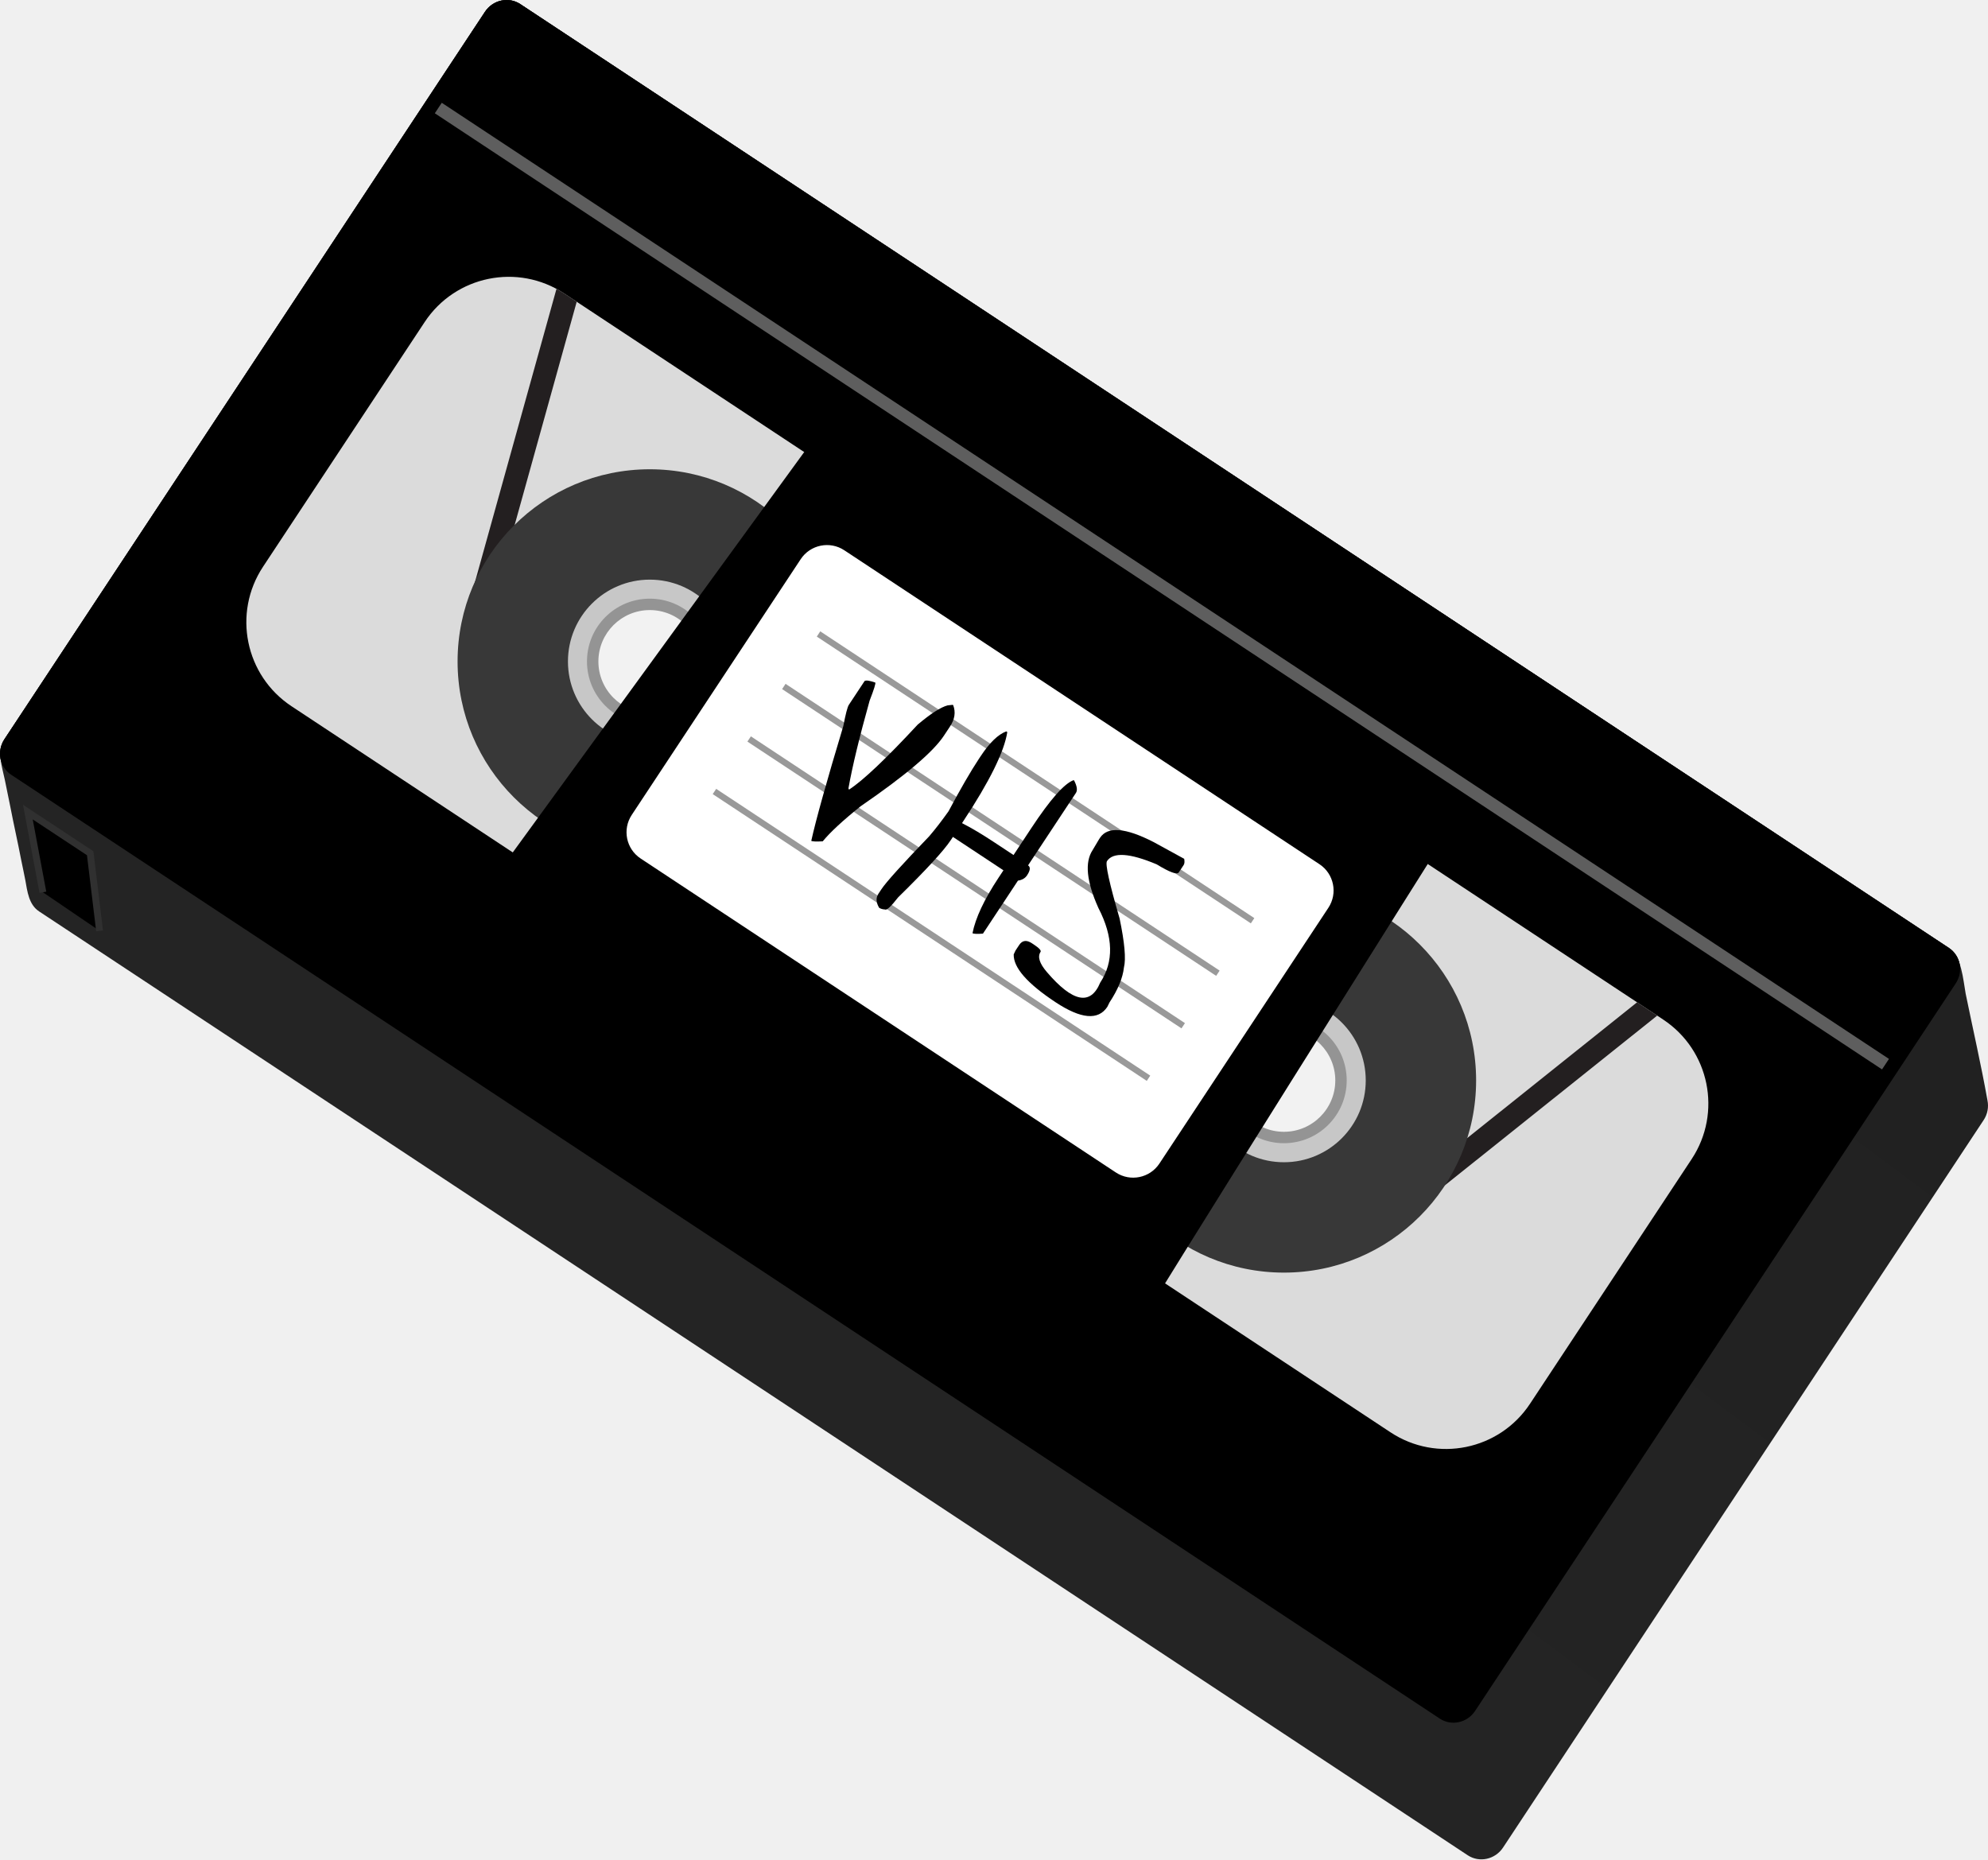
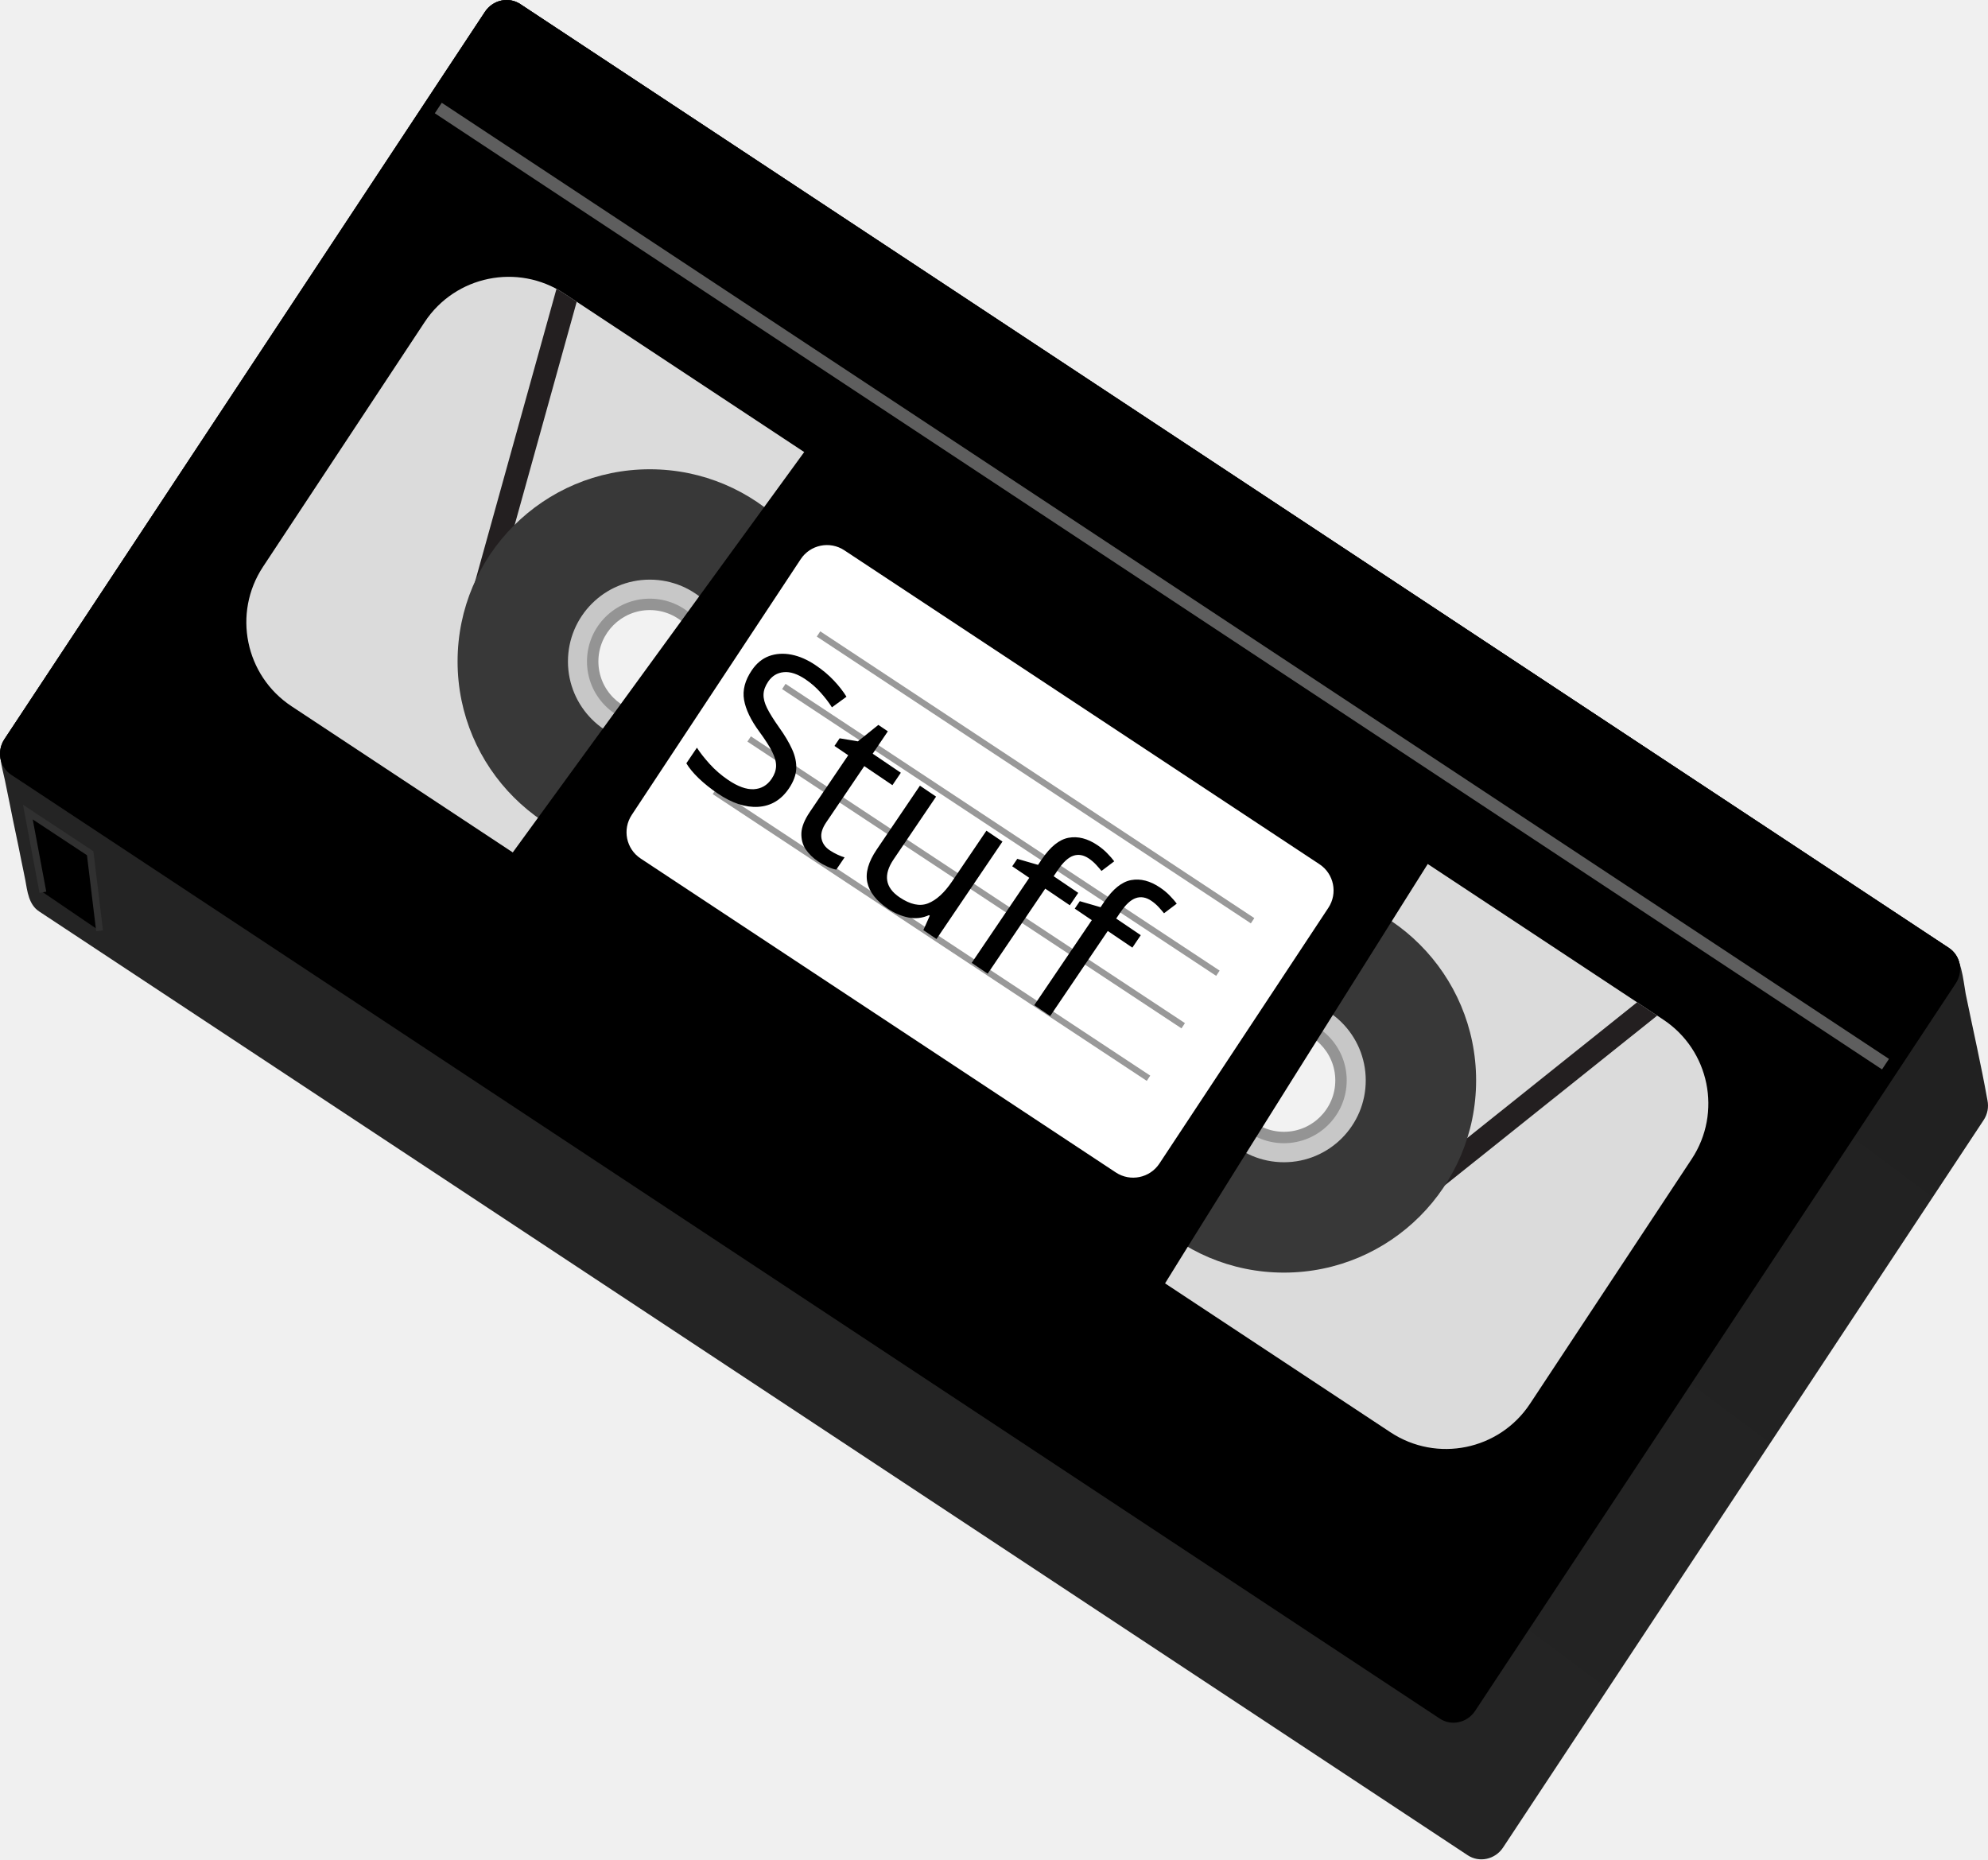
<svg xmlns="http://www.w3.org/2000/svg" xmlns:xlink="http://www.w3.org/1999/xlink" version="1.1" id="Layer_1" x="0px" y="0px" width="289.822px" height="271.064px" viewBox="0 0 289.822 271.064" style="enable-background:new 0 0 289.822 271.064;" xml:space="preserve">
-   <path d="M215.05,249.424c-1.147,1.738-3.449,2.242-5.142,1.125L1.623,112.942c-1.689-1.117-2.131-3.435-0.981-5.17L70.705,1.719  c1.148-1.736,3.45-2.239,5.143-1.124l208.284,137.606c1.691,1.117,2.134,3.432,0.983,5.17L215.05,249.424z" />
+   <defs id="defs3279" />
+   <path d="M215.05,249.424c-1.147,1.738-3.449,2.242-5.142,1.125L1.623,112.942c-1.689-1.117-2.131-3.435-0.981-5.17L70.705,1.719  c1.148-1.736,3.45-2.239,5.143-1.124l208.284,137.606c1.691,1.117,2.134,3.432,0.983,5.17L215.05,249.424z" id="path3162" />
  <linearGradient id="SVGID_1_" gradientUnits="userSpaceOnUse" x1="682.101" y1="455.059" x2="689.441" y2="326.618" gradientTransform="matrix(0.8344 0.5512 -0.5512 0.8344 -207.2697 -574.7407)">
-     <stop offset="0" style="stop-color:#242424" />
-     <stop offset="1" style="stop-color:#212121" />
+     <stop offset="0" style="stop-color:#242424" id="stop3165" />
+     <stop offset="1" style="stop-color:#212121" id="stop3167" />
  </linearGradient>
-   <path style="fill:url(#SVGID_1_);" d="M289.746,160.43c-0.926-5.207-2.122-10.384-3.18-15.564c-0.372-2.073-0.591-5.447-2.437-6.665  L75.846,0.594c-1.691-1.115-3.993-0.612-5.143,1.124L0.64,107.772c-1.162,1.758-0.329,3.998,0.06,5.896  c0.25,1.3,0.545,2.591,0.795,3.893c0.499,2.6,1.091,5.181,1.589,7.779c0.202,0.986,0.415,1.973,0.605,2.959  c0.296,1.643,0.502,3.572,2.004,4.565L213.979,270.47c1.689,1.114,3.993,0.612,5.142-1.124l70.065-106.056  C289.769,162.409,289.938,161.378,289.746,160.43" />
-   <path d="M215.05,249.424c-1.147,1.738-3.449,2.242-5.142,1.125L1.623,112.942c-1.689-1.117-2.131-3.435-0.981-5.17L70.705,1.719  c1.148-1.736,3.45-2.239,5.143-1.124l208.284,137.606c1.691,1.117,2.134,3.432,0.983,5.17L215.05,249.424z" />
-   <g>
-     <g>
-       <g>
-         <defs>
+   <path style="fill:url(#SVGID_1_);" d="M289.746,160.43c-0.926-5.207-2.122-10.384-3.18-15.564c-0.372-2.073-0.591-5.447-2.437-6.665  L75.846,0.594c-1.691-1.115-3.993-0.612-5.143,1.124L0.64,107.772c-1.162,1.758-0.329,3.998,0.06,5.896  c0.25,1.3,0.545,2.591,0.795,3.893c0.499,2.6,1.091,5.181,1.589,7.779c0.202,0.986,0.415,1.973,0.605,2.959  c0.296,1.643,0.502,3.572,2.004,4.565L213.979,270.47c1.689,1.114,3.993,0.612,5.142-1.124l70.065-106.056  C289.769,162.409,289.938,161.378,289.746,160.43" id="path3169" />
+   <path d="M215.05,249.424c-1.147,1.738-3.449,2.242-5.142,1.125L1.623,112.942c-1.689-1.117-2.131-3.435-0.981-5.17L70.705,1.719  c1.148-1.736,3.45-2.239,5.143-1.124l208.284,137.606c1.691,1.117,2.134,3.432,0.983,5.17L215.05,249.424z" id="path3171" />
+   <g id="g3173">
+     <g id="g3175">
+       <g id="g3177">
+         <defs id="defs3179">
          <path id="SVGID_2_" d="M82.255,42.788c-6.766-4.468-15.871-2.607-20.339,4.154l-23.57,35.679      c-4.469,6.764-2.608,15.87,4.156,20.339l160.211,105.845c6.765,4.469,15.87,2.607,20.339-4.156l23.57-35.677      c4.469-6.764,2.606-15.87-4.156-20.339L82.255,42.788z" />
        </defs>
        <clipPath id="SVGID_3_">
-           <use xlink:href="#SVGID_2_" style="overflow:visible;" />
+           <use xlink:href="#SVGID_2_" style="overflow:visible;" id="use3183" />
        </clipPath>
-         <rect x="-8.28" y="18.298" style="clip-path:url(#SVGID_3_);fill:#DBDBDB;" width="276.5" height="235" />
+         <rect x="-8.28" y="18.298" style="clip-path:url(#SVGID_3_);fill:#DBDBDB;" width="276.5" height="235" id="rect3185" clip-path="url(#SVGID_3_)" />
      </g>
    </g>
-     <g>
-       <g>
-         <defs>
+     <g id="g3187">
+       <g id="g3189">
+         <defs id="defs3191">
          <path id="SVGID_4_" d="M82.255,42.788c-6.766-4.468-15.871-2.607-20.339,4.154l-23.57,35.679      c-4.469,6.764-2.608,15.87,4.156,20.339l160.211,105.845c6.765,4.469,15.87,2.607,20.339-4.156l23.57-35.677      c4.469-6.764,2.606-15.87-4.156-20.339L82.255,42.788z" />
        </defs>
        <clipPath id="SVGID_5_">
-           <use xlink:href="#SVGID_4_" style="overflow:visible;" />
+           <use xlink:href="#SVGID_4_" style="overflow:visible;" id="use3195" />
        </clipPath>
-         <line style="clip-path:url(#SVGID_5_);fill:none;stroke:#231F20;stroke-width:3.346;" x1="85.613" y1="32.22" x2="70.149" y2="87.837" />
+         <line style="clip-path:url(#SVGID_5_);fill:none;stroke:#231F20;stroke-width:3.346;" x1="85.613" y1="32.22" x2="70.149" y2="87.837" id="line3197" clip-path="url(#SVGID_5_)" />
      </g>
    </g>
-     <g>
-       <g>
-         <defs>
+     <g id="g3199">
+       <g id="g3201">
+         <defs id="defs3203">
          <path id="SVGID_6_" d="M82.255,42.788c-6.766-4.468-15.871-2.607-20.339,4.154l-23.57,35.679      c-4.469,6.764-2.608,15.87,4.156,20.339l160.211,105.845c6.765,4.469,15.87,2.607,20.339-4.156l23.57-35.677      c4.469-6.764,2.606-15.87-4.156-20.339L82.255,42.788z" />
        </defs>
        <clipPath id="SVGID_7_">
-           <use xlink:href="#SVGID_6_" style="overflow:visible;" />
+           <use xlink:href="#SVGID_6_" style="overflow:visible;" id="use3207" />
        </clipPath>
-         <g style="clip-path:url(#SVGID_7_);">
-           <circle style="fill:#383838;" cx="94.728" cy="96.431" r="28.019" />
-           <circle style="fill:#C7C7C7;" cx="94.728" cy="96.43" r="11.929" />
-           <circle style="fill:#949494;" cx="94.728" cy="96.43" r="9.155" />
-           <circle style="fill:#F2F2F2;" cx="94.728" cy="96.43" r="7.491" />
+         <g style="clip-path:url(#SVGID_7_);" id="g3209" clip-path="url(#SVGID_7_)">
+           <circle style="fill:#383838;" cx="94.728" cy="96.431" r="28.019" id="circle3211" />
+           <circle style="fill:#C7C7C7;" cx="94.728" cy="96.43" r="11.929" id="circle3213" />
+           <circle style="fill:#949494;" cx="94.728" cy="96.43" r="9.155" id="circle3215" />
+           <circle style="fill:#F2F2F2;" cx="94.728" cy="96.43" r="7.491" id="circle3217" />
        </g>
      </g>
    </g>
-     <g>
-       <g>
-         <defs>
+     <g id="g3219">
+       <g id="g3221">
+         <defs id="defs3223">
          <path id="SVGID_8_" d="M82.255,42.788c-6.766-4.468-15.871-2.607-20.339,4.154l-23.57,35.679      c-4.469,6.764-2.608,15.87,4.156,20.339l160.211,105.845c6.765,4.469,15.87,2.607,20.339-4.156l23.57-35.677      c4.469-6.764,2.606-15.87-4.156-20.339L82.255,42.788z" />
        </defs>
        <clipPath id="SVGID_9_">
-           <use xlink:href="#SVGID_8_" style="overflow:visible;" />
+           <use xlink:href="#SVGID_8_" style="overflow:visible;" id="use3227" />
        </clipPath>
-         <line style="clip-path:url(#SVGID_9_);fill:none;stroke:#231F20;stroke-width:3.346;" x1="248.887" y1="140.089" x2="203.796" y2="176.131" />
+         <line style="clip-path:url(#SVGID_9_);fill:none;stroke:#231F20;stroke-width:3.346;" x1="248.887" y1="140.089" x2="203.796" y2="176.131" id="line3229" clip-path="url(#SVGID_9_)" />
      </g>
    </g>
-     <g>
-       <g>
-         <defs>
+     <g id="g3231">
+       <g id="g3233">
+         <defs id="defs3235">
          <path id="SVGID_10_" d="M82.255,42.788c-6.766-4.468-15.871-2.607-20.339,4.154l-23.57,35.679      c-4.469,6.764-2.608,15.87,4.156,20.339l160.211,105.845c6.765,4.469,15.87,2.607,20.339-4.156l23.57-35.677      c4.469-6.764,2.606-15.87-4.156-20.339L82.255,42.788z" />
        </defs>
        <clipPath id="SVGID_11_">
-           <use xlink:href="#SVGID_10_" style="overflow:visible;" />
+           <use xlink:href="#SVGID_10_" style="overflow:visible;" id="use3239" />
        </clipPath>
-         <g style="clip-path:url(#SVGID_11_);">
-           <circle style="fill:#383838;" cx="187.177" cy="157.507" r="28.019" />
-           <circle style="fill:#C7C7C7;" cx="187.176" cy="157.506" r="11.93" />
-           <circle style="fill:#949494;" cx="187.176" cy="157.506" r="9.155" />
-           <circle style="fill:#F2F2F2;" cx="187.176" cy="157.507" r="7.491" />
+         <g style="clip-path:url(#SVGID_11_);" id="g3241" clip-path="url(#SVGID_11_)">
+           <circle style="fill:#383838;" cx="187.177" cy="157.507" r="28.019" id="circle3243" />
+           <circle style="fill:#C7C7C7;" cx="187.176" cy="157.506" r="11.93" id="circle3245" />
+           <circle style="fill:#949494;" cx="187.176" cy="157.506" r="9.155" id="circle3247" />
+           <circle style="fill:#F2F2F2;" cx="187.176" cy="157.507" r="7.491" id="circle3249" />
        </g>
      </g>
    </g>
  </g>
  <g id="Layer_3">
-     <path d="M70.567,130.021l49.5-68l91.5,58.5c0,0-46,73-46.5,74.5S70.567,130.021,70.567,130.021z" />
+     <path d="M70.567,130.021l49.5-68l91.5,58.5c0,0-46,73-46.5,74.5S70.567,130.021,70.567,130.021z" id="path3252" />
  </g>
-   <line style="fill:none;stroke:#5E5E5E;stroke-width:1.835;" x1="63.897" y1="15.749" x2="274.879" y2="155.137" />
-   <path style="fill:#FFFFFF;" d="M169.026,169.626c-1.396,2.113-4.242,2.695-6.356,1.298l-69.272-45.766  c-2.113-1.396-2.696-4.242-1.299-6.356l24.632-37.282c1.396-2.113,4.243-2.695,6.354-1.301l69.274,45.769  c2.114,1.396,2.695,4.243,1.299,6.354L169.026,169.626z" />
+   <line style="fill:none;stroke:#5E5E5E;stroke-width:1.835;" x1="63.897" y1="15.749" x2="274.879" y2="155.137" id="line3254" />
+   <path style="fill:#FFFFFF;" d="M169.026,169.626c-1.396,2.113-4.242,2.695-6.356,1.298l-69.272-45.766  c-2.113-1.396-2.696-4.242-1.299-6.356l24.632-37.282c1.396-2.113,4.243-2.695,6.354-1.301l69.274,45.769  c2.114,1.396,2.695,4.243,1.299,6.354L169.026,169.626z" id="path3256" />
  <g id="Layer_2">
-     <line style="fill:none;stroke:#999999;stroke-width:0.917;" x1="119.329" y1="92.421" x2="182.609" y2="134.228" />
-     <line style="fill:none;stroke:#999999;stroke-width:0.917;" x1="114.271" y1="100.076" x2="177.552" y2="141.882" />
-     <line style="fill:none;stroke:#999999;stroke-width:0.917;" x1="109.214" y1="107.73" x2="172.495" y2="149.537" />
-     <line style="fill:none;stroke:#999999;stroke-width:0.917;" x1="104.157" y1="115.385" x2="167.438" y2="157.192" />
-     <g>
-       <path d="M138.888,102.753l0.073,0.049c0.39,1.017,0.234,2.053-0.464,3.107l-0.889,1.345c-1.573,2.381-5.622,5.813-12.146,10.289    c-2.584,2.071-4.426,3.774-5.521,5.11c-0.964,0.05-1.521,0.026-1.669-0.073c0.686-3.095,2.241-8.667,4.665-16.711    c0.343-1.777,0.613-2.813,0.812-3.113l2.3-3.48c0.216-0.13,0.729-0.057,1.548,0.227c0.107,0.072-0.164,0.951-0.818,2.639    c-1.476,5.265-2.503,9.517-3.082,12.755l0.015,0.14l0.09,0.059c2.038-1.327,5.366-4.481,9.985-9.461    c1.904-1.604,3.359-2.539,4.366-2.805L138.888,102.753z" />
-       <path d="M146.699,106.625l0.15,0.101c-0.448,2.864-2.585,7.193-6.409,12.981l-0.188,0.284l0.075,0.049    c1.297,0.657,2.858,1.587,4.681,2.792l2.751,1.817l2.626-3.977c2.731-4.135,4.775-6.447,6.133-6.939l0.073,0.049    c0.429,0.827,0.515,1.434,0.258,1.822l-6.973,10.552c0.378,0.25,0.33,0.733-0.144,1.45c-0.283,0.429-0.728,0.688-1.328,0.774    l-5.104,7.728c-0.829,0.064-1.34,0.046-1.524-0.063c0.436-2.217,1.699-4.91,3.792-8.078l0.721-1.091l-7.368-4.868l-0.287,0.436    c-1.031,1.563-3.603,4.357-7.71,8.388c-1.029,1.323-1.659,1.908-1.89,1.756c-0.348-0.016-0.637-0.099-0.866-0.249    c-0.46-0.775-0.497-1.459-0.106-2.046l0.435-0.658c0.687-1.035,3.007-3.607,6.968-7.72c0.87-1.013,1.809-2.226,2.813-3.638    c1.751-3.28,3.229-5.832,4.434-7.655l0.238-0.357C144.254,108.28,145.505,107.068,146.699,106.625z" />
-       <path d="M172.64,125.202c0.073,0.407,0.05,0.705-0.075,0.896l-0.721,1.091c-0.244,0.369-1.315-0.024-3.216-1.181    c-3.94-1.657-6.355-1.814-7.246-0.471c-0.273,0.418,0.338,3.205,1.84,8.363c0.734,3.521,0.946,5.897,0.632,7.136    c-0.17,1.535-0.873,3.238-2.11,5.111l-0.31,0.632c-1.323,2.003-3.839,1.78-7.544-0.668c-4.125-2.726-6.161-5.051-6.106-6.975    l0.261-0.56l0.533-0.807c0.454-0.688,1.071-0.775,1.848-0.263l0.301,0.197c0.775,0.515,1.1,0.87,0.968,1.069    c-0.46,0.698-0.158,1.67,0.907,2.917c3.782,4.433,6.381,4.953,7.792,1.563c2.007-3.04,1.92-6.667-0.262-10.883    c-1.733-3.852-2.017-6.664-0.845-8.437l0.935-1.574l0.146-0.224c1.113-1.686,3.709-1.479,7.792,0.616L172.64,125.202z" />
-     </g>
+     <line style="fill:none;stroke:#999999;stroke-width:0.917;" x1="119.329" y1="92.421" x2="182.609" y2="134.228" id="line3259" />
+     <line style="fill:none;stroke:#999999;stroke-width:0.917;" x1="114.271" y1="100.076" x2="177.552" y2="141.882" id="line3261" />
+     <line style="fill:none;stroke:#999999;stroke-width:0.917;" x1="109.214" y1="107.73" x2="172.495" y2="149.537" id="line3263" />
+     <line style="fill:none;stroke:#999999;stroke-width:0.917;" x1="104.157" y1="115.385" x2="167.438" y2="157.192" id="line3265" />
+     <g id="g3267" />
  </g>
-   <polyline style="stroke:#303030;" points="6.255,130.08 4.063,118.39 13.147,124.388 14.517,135.701 " />
+   <polyline style="stroke:#303030;" points="6.255,130.08 4.063,118.39 13.147,124.388 14.517,135.701 " id="polyline3275" />
+   <text xml:space="preserve" style="font-size:40px;font-style:normal;font-weight:normal;line-height:125%;letter-spacing:0px;word-spacing:0px;fill:#000000;fill-opacity:1;stroke:none;font-family:Sans" x="143.618" y="36.812" id="text3283" transform="matrix(0.8280603,0.560639,-0.560639,0.8280603,0,0)">
+     <tspan id="tspan3285" x="143.618" y="36.812" style="font-size:32px;font-style:normal;font-variant:normal;font-weight:normal;font-stretch:normal;font-family:Purisa;-inkscape-font-specification:Purisa">Stuff</tspan>
+   </text>
</svg>
